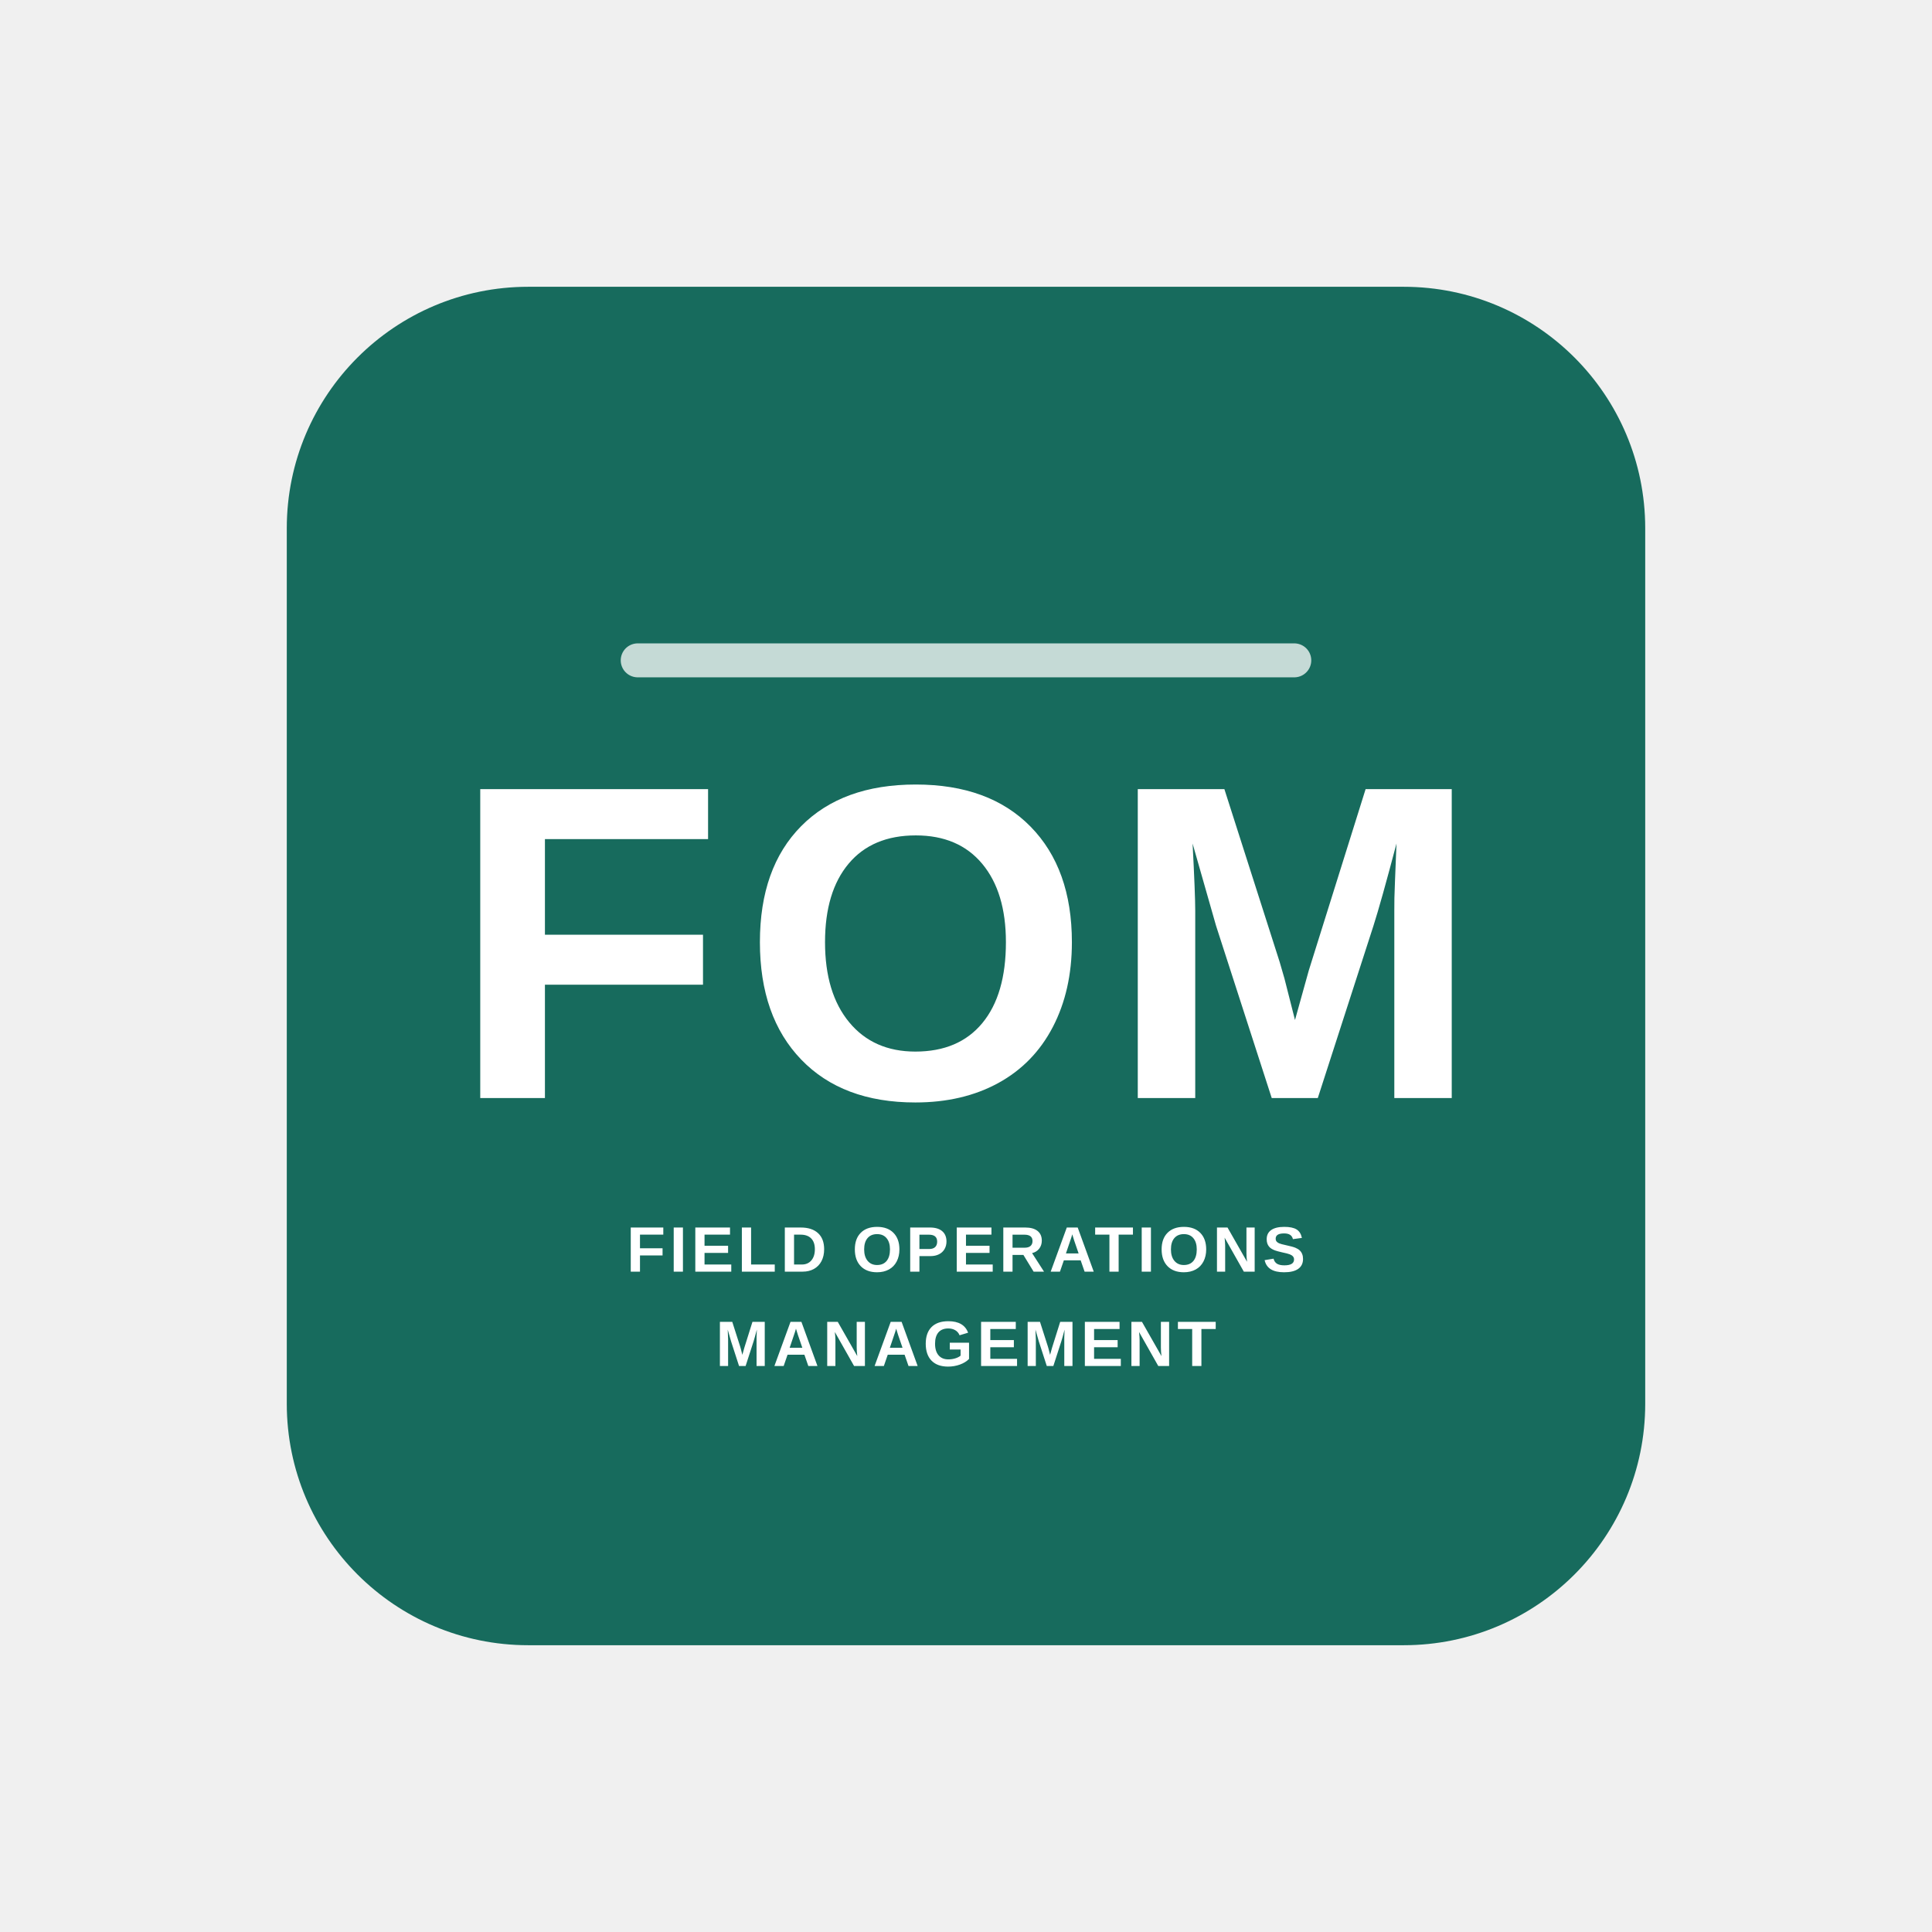
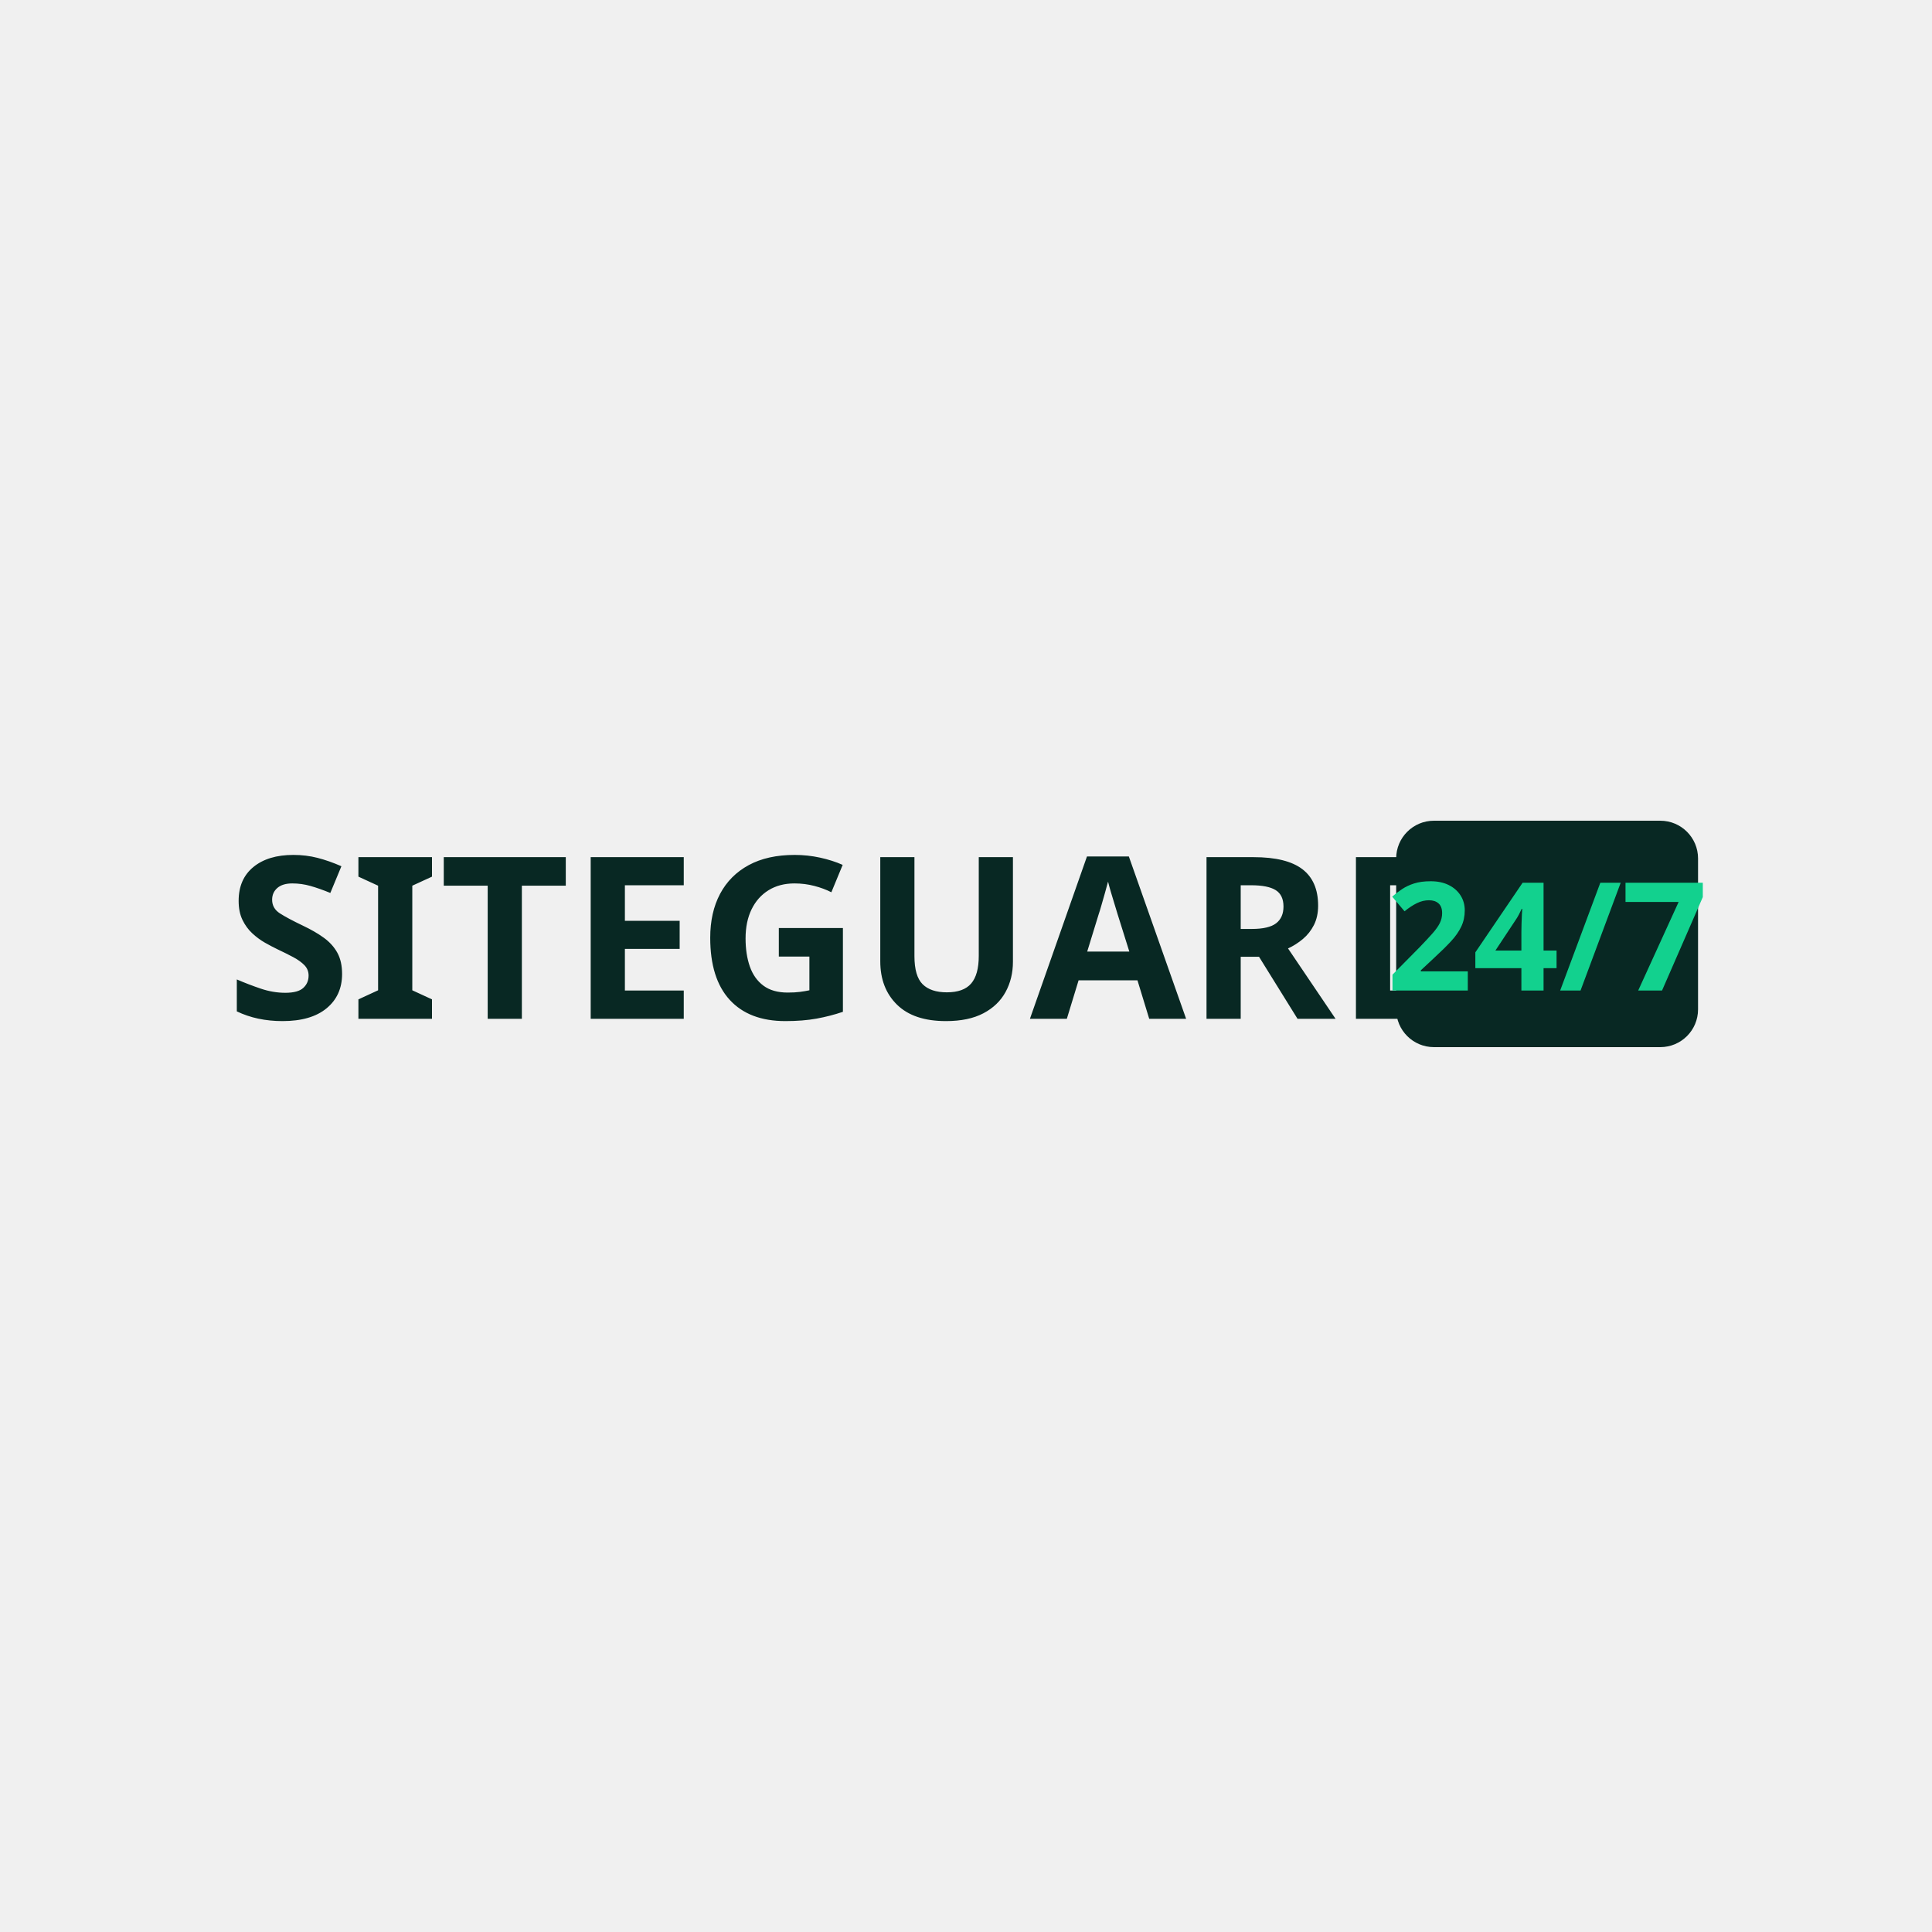
<svg xmlns="http://www.w3.org/2000/svg" width="1024" height="1024" viewBox="0 0 1024 1024">
-   <rect x="152" y="152" width="720" height="720" rx="128" fill="#176B5D" />
-   <path d="M338 350h348" stroke="#FFFFFF" stroke-width="18" stroke-linecap="round" opacity="0.75" />
-   <text x="512" y="582" fill="#FFFFFF" font-family="Arial, sans-serif" font-size="238" font-weight="700" letter-spacing="9" text-anchor="middle">FOM</text>
-   <text x="512" y="674" fill="#FFFFFF" font-family="Arial, sans-serif" font-size="34" font-weight="600" letter-spacing="2" text-anchor="middle">FIELD OPERATIONS</text>
-   <text x="512" y="724" fill="#FFFFFF" font-family="Arial, sans-serif" font-size="34" font-weight="600" letter-spacing="2" text-anchor="middle">MANAGEMENT</text>
+   <text x="120" y="540" fill="#082823" font-family="IBM Plex Sans, sans-serif" font-size="120" font-weight="700" text-anchor="start">SITEGUARD</text>
+   <rect x="740" y="435" width="160" height="120" rx="20" fill="#082823" />
+   <text x="820" y="525" fill="#12D18E" font-family="IBM Plex Sans, sans-serif" font-size="80" font-weight="700" text-anchor="middle">24/7</text>
</svg>
